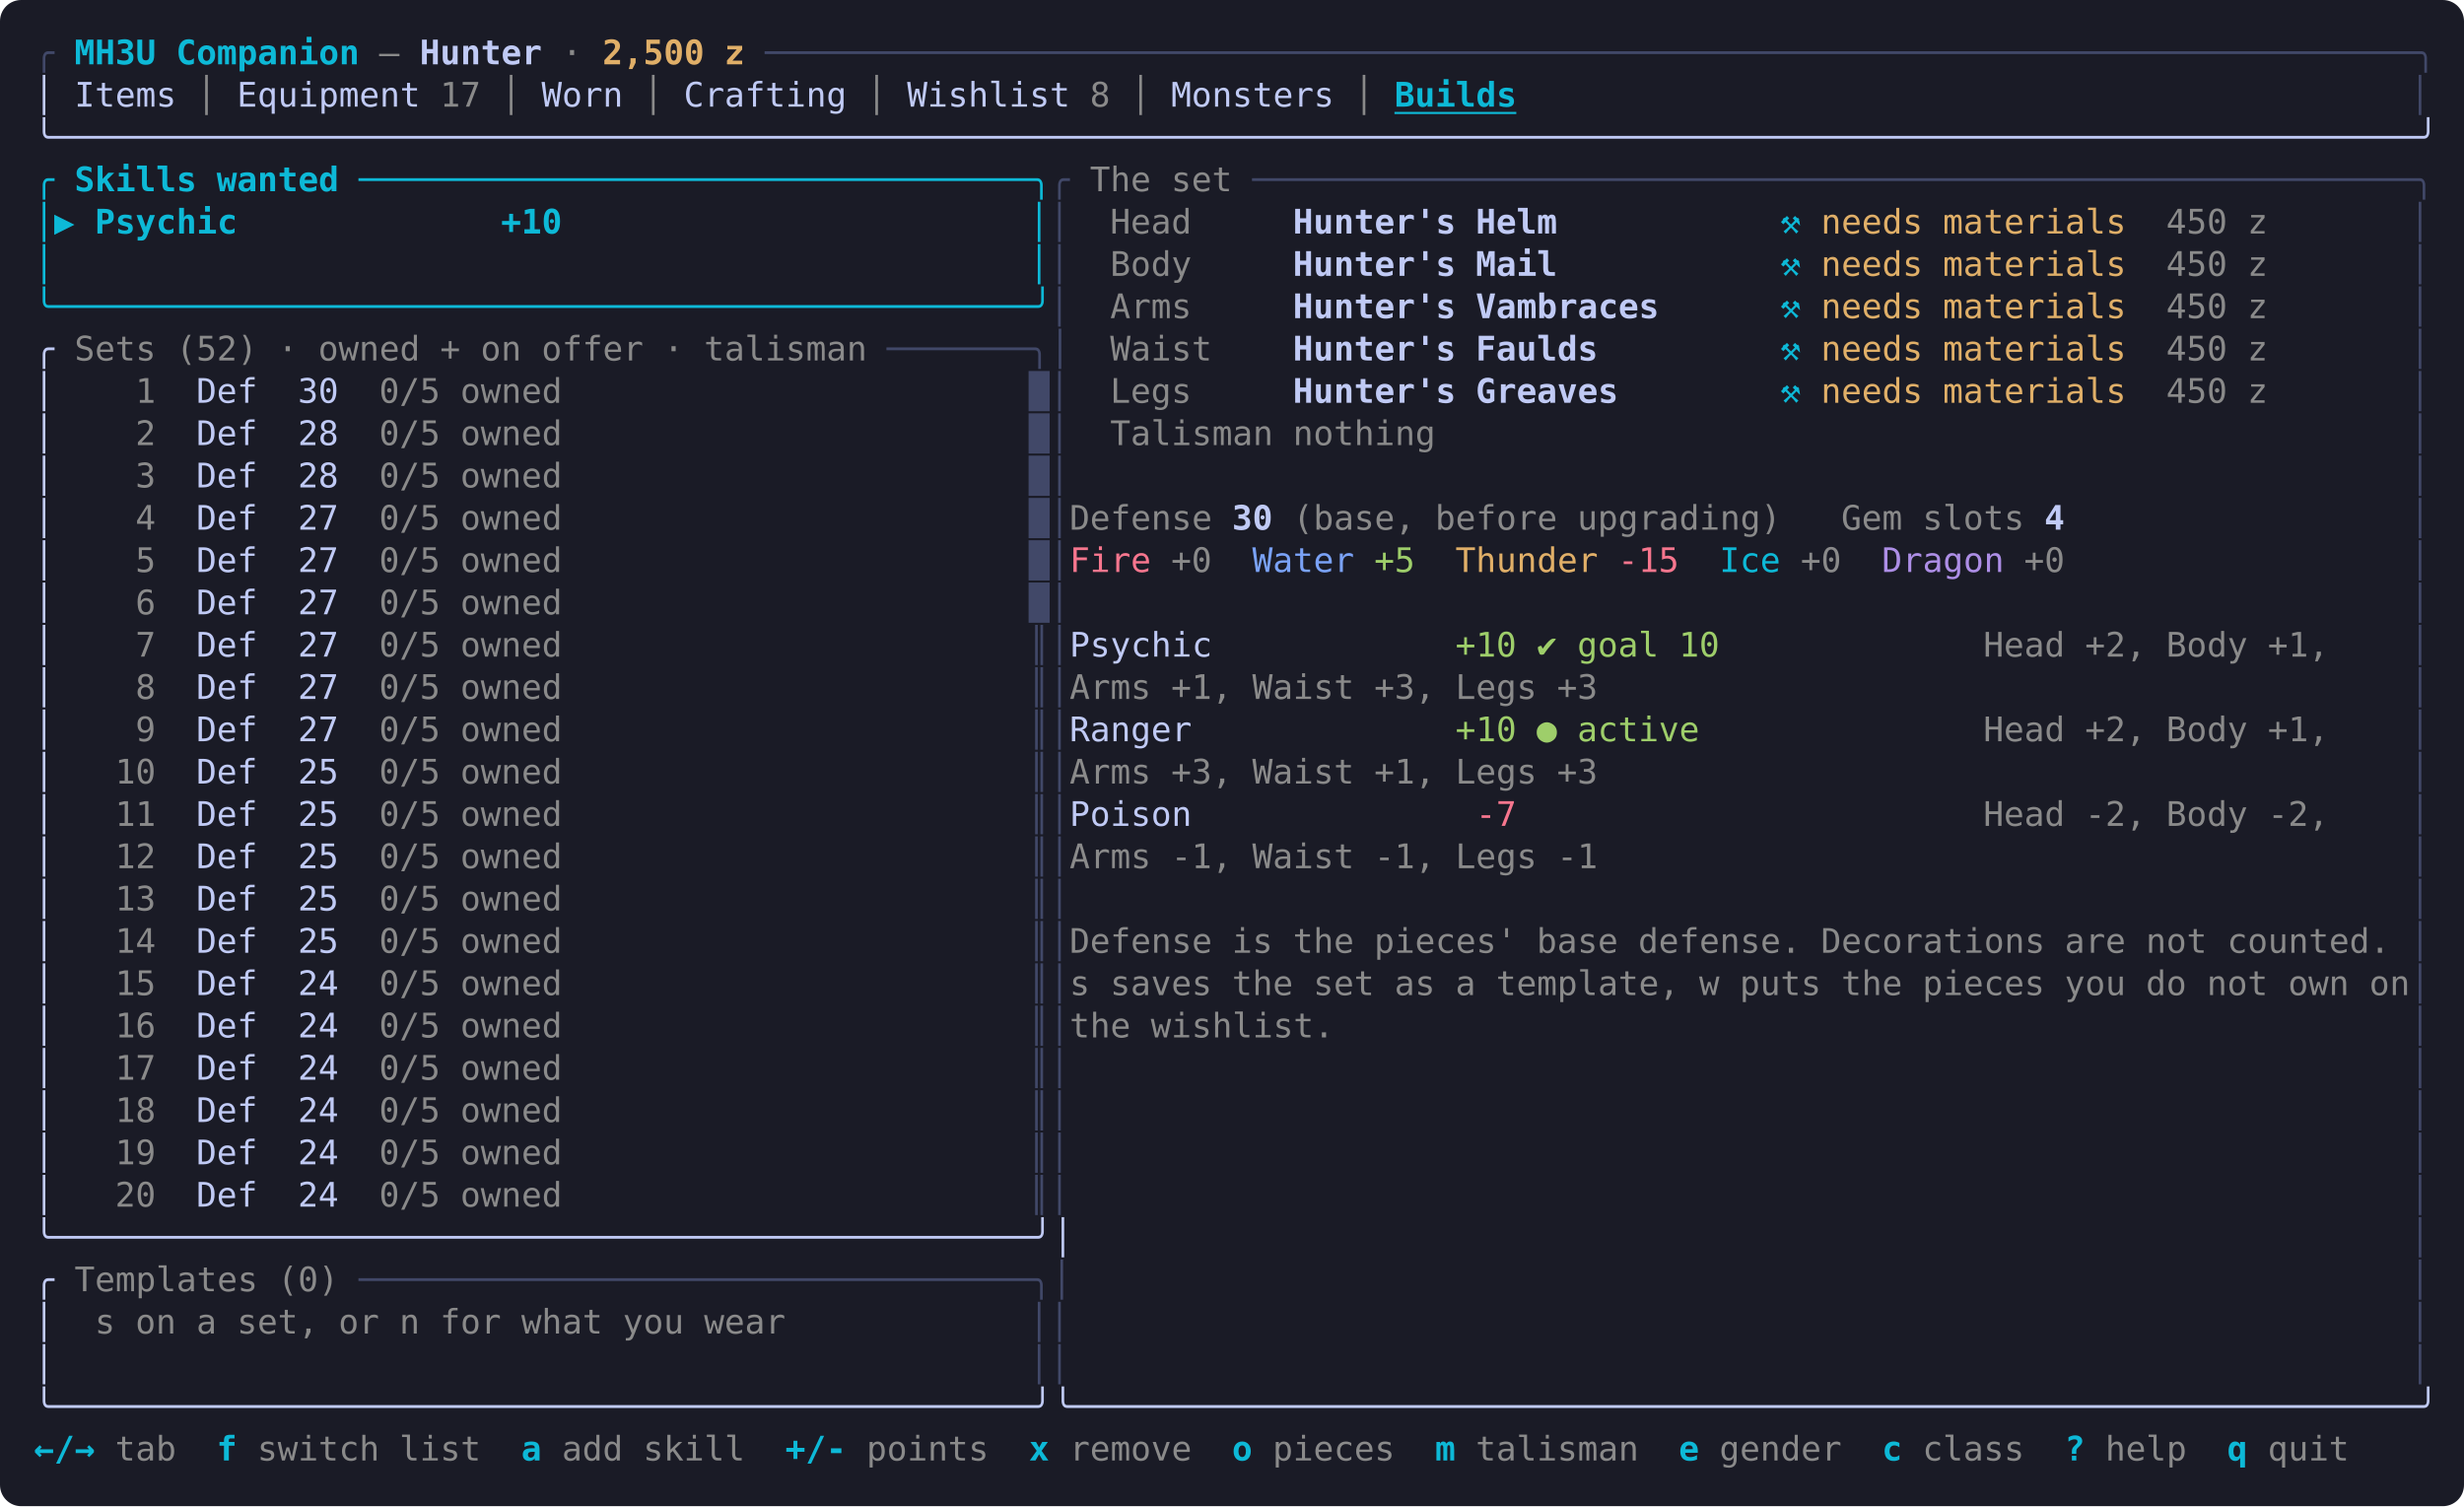
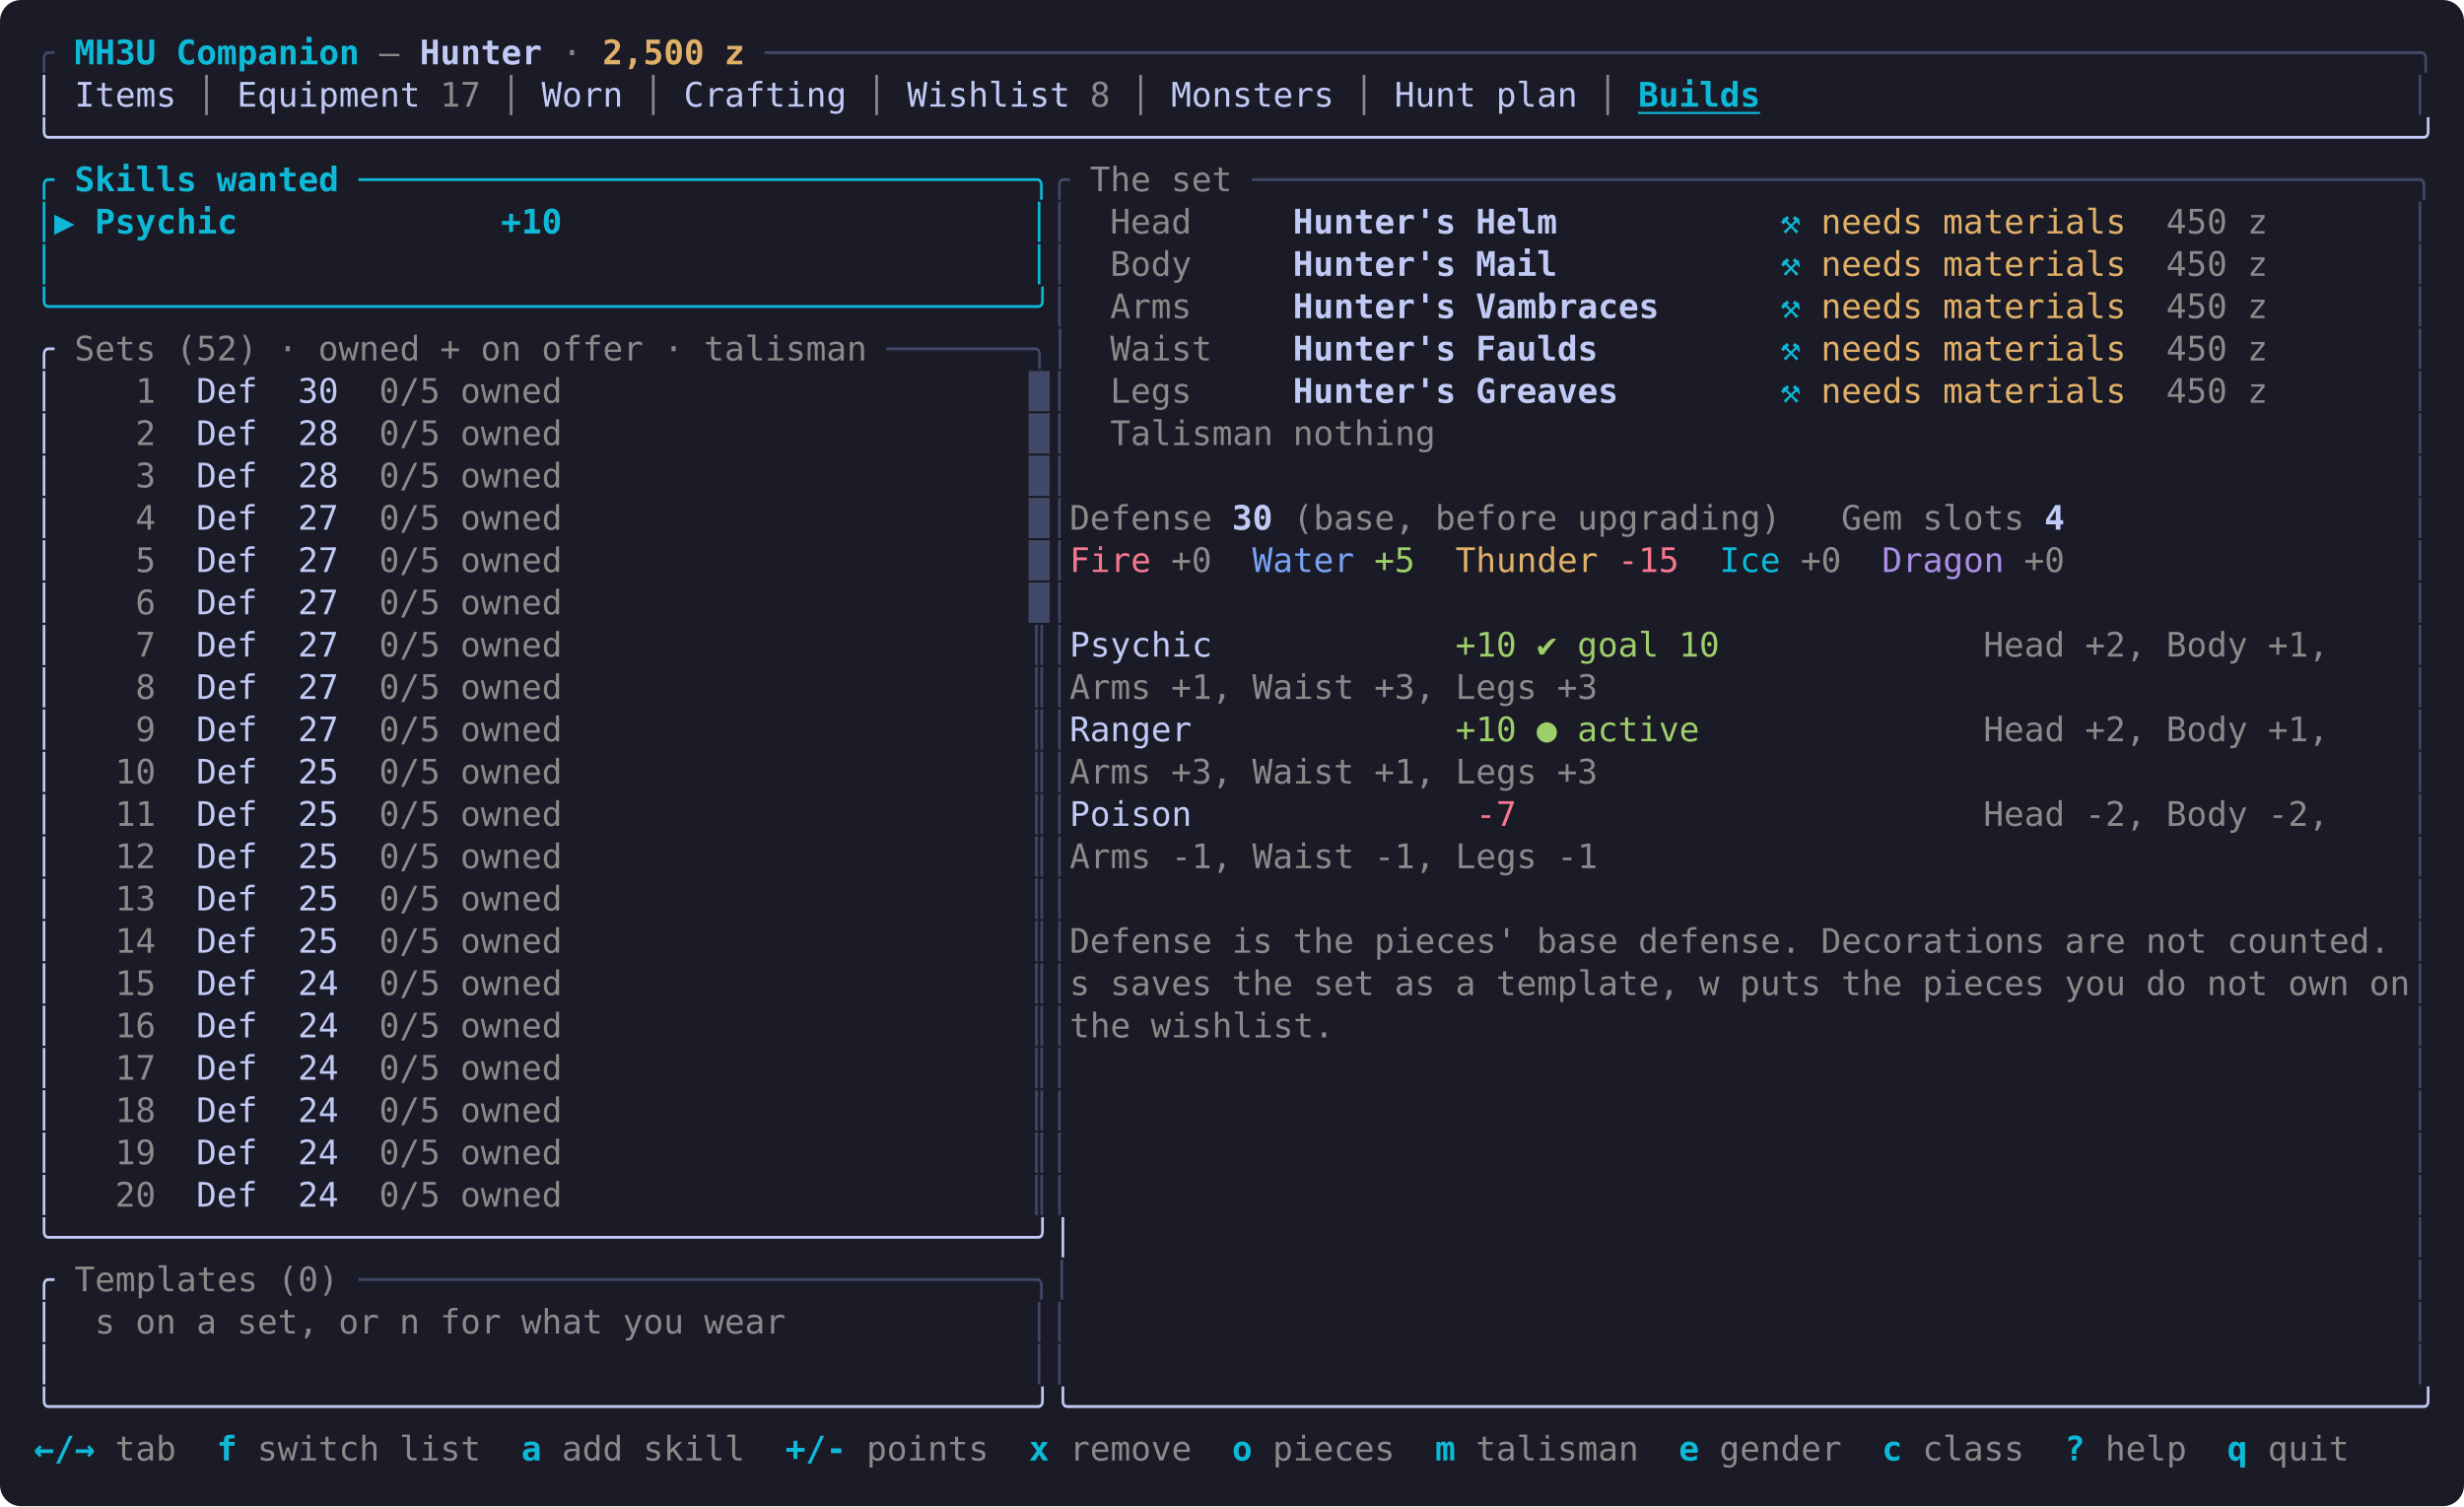
<svg xmlns="http://www.w3.org/2000/svg" width="1164.8" height="712" viewBox="0 0 1164.8 712" role="img">
  <rect width="100%" height="100%" rx="10" fill="#1a1b26" />
  <g font-family="'JetBrains Mono','JetBrainsMono Nerd Font','DejaVu Sans Mono',Menlo,Consolas,monospace" font-size="16">
    <text x="16.0" y="30.4" textLength="9.6" lengthAdjust="spacing" fill="#414868">╭</text>
    <text x="35.2" y="30.4" textLength="38.4" lengthAdjust="spacing" fill="#0db9d7" font-weight="bold">MH3U</text>
    <text x="83.2" y="30.4" textLength="86.4" lengthAdjust="spacing" fill="#0db9d7" font-weight="bold">Companion</text>
    <text x="179.2" y="30.4" textLength="9.6" lengthAdjust="spacing" fill="#8a8a8a">—</text>
    <text x="198.4" y="30.4" textLength="57.6" lengthAdjust="spacing" fill="#c0caf5" font-weight="bold">Hunter</text>
    <text x="265.6" y="30.4" textLength="9.6" lengthAdjust="spacing" fill="#8a8a8a">·</text>
    <text x="284.8" y="30.4" textLength="48.0" lengthAdjust="spacing" fill="#e0af68" font-weight="bold">2,500</text>
    <text x="342.4" y="30.4" textLength="9.6" lengthAdjust="spacing" fill="#e0af68" font-weight="bold">z</text>
    <text x="361.6" y="30.4" textLength="787.2" lengthAdjust="spacing" fill="#414868">─────────────────────────────────────────────────────────────────────────────────╮</text>
    <text x="16.0" y="50.4" textLength="9.6" lengthAdjust="spacing" fill="#c0caf5">│</text>
    <text x="35.2" y="50.4" textLength="48.0" lengthAdjust="spacing" fill="#c0caf5">Items</text>
    <text x="92.8" y="50.4" textLength="9.6" lengthAdjust="spacing" fill="#8a8a8a">│</text>
    <text x="112.0" y="50.4" textLength="86.4" lengthAdjust="spacing" fill="#c0caf5">Equipment</text>
    <text x="208.0" y="50.4" textLength="19.2" lengthAdjust="spacing" fill="#8a8a8a">17</text>
    <text x="236.8" y="50.4" textLength="9.6" lengthAdjust="spacing" fill="#8a8a8a">│</text>
    <text x="256.0" y="50.4" textLength="38.4" lengthAdjust="spacing" fill="#c0caf5">Worn</text>
    <text x="304.0" y="50.4" textLength="9.6" lengthAdjust="spacing" fill="#8a8a8a">│</text>
    <text x="323.2" y="50.4" textLength="76.8" lengthAdjust="spacing" fill="#c0caf5">Crafting</text>
    <text x="409.6" y="50.4" textLength="9.6" lengthAdjust="spacing" fill="#8a8a8a">│</text>
    <text x="428.8" y="50.4" textLength="76.8" lengthAdjust="spacing" fill="#c0caf5">Wishlist</text>
    <text x="515.2" y="50.4" textLength="9.6" lengthAdjust="spacing" fill="#8a8a8a">8</text>
    <text x="534.4" y="50.4" textLength="9.6" lengthAdjust="spacing" fill="#8a8a8a">│</text>
    <text x="553.6" y="50.4" textLength="76.8" lengthAdjust="spacing" fill="#c0caf5">Monsters</text>
    <text x="640.0" y="50.4" textLength="9.6" lengthAdjust="spacing" fill="#8a8a8a">│</text>
-     <text x="659.2" y="50.4" textLength="57.6" lengthAdjust="spacing" fill="#0db9d7" font-weight="bold">Builds</text>
-     <line x1="659.2" y1="53.4" x2="716.8" y2="53.4" stroke="#0db9d7" stroke-width="1" />
+     <text x="659.2" y="50.4" textLength="38.4" lengthAdjust="spacing" fill="#c0caf5">Hunt</text>
+     <text x="707.2" y="50.4" textLength="38.4" lengthAdjust="spacing" fill="#c0caf5">plan</text>
+     <text x="755.2" y="50.4" textLength="9.6" lengthAdjust="spacing" fill="#8a8a8a">│</text>
+     <text x="774.4" y="50.4" textLength="57.6" lengthAdjust="spacing" fill="#0db9d7" font-weight="bold">Builds</text>
+     <line x1="774.4" y1="53.4" x2="832.0" y2="53.4" stroke="#0db9d7" stroke-width="1" />
    <text x="1139.2" y="50.4" textLength="9.6" lengthAdjust="spacing" fill="#414868">│</text>
    <text x="16.0" y="70.4" textLength="1132.8" lengthAdjust="spacing" fill="#c0caf5">╰────────────────────────────────────────────────────────────────────────────────────────────────────────────────────╯</text>
    <text x="16.0" y="90.4" textLength="9.6" lengthAdjust="spacing" fill="#0db9d7">╭</text>
    <text x="35.2" y="90.4" textLength="57.6" lengthAdjust="spacing" fill="#0db9d7" font-weight="bold">Skills</text>
    <text x="102.4" y="90.4" textLength="57.6" lengthAdjust="spacing" fill="#0db9d7" font-weight="bold">wanted</text>
    <text x="169.6" y="90.4" textLength="326.4" lengthAdjust="spacing" fill="#0db9d7">─────────────────────────────────╮</text>
    <text x="496.0" y="90.4" textLength="9.6" lengthAdjust="spacing" fill="#414868">╭</text>
    <text x="515.2" y="90.4" textLength="28.8" lengthAdjust="spacing" fill="#8a8a8a">The</text>
    <text x="553.6" y="90.4" textLength="28.8" lengthAdjust="spacing" fill="#8a8a8a">set</text>
    <text x="592.0" y="90.4" textLength="556.8" lengthAdjust="spacing" fill="#414868">─────────────────────────────────────────────────────────╮</text>
    <text x="16.0" y="110.4" textLength="9.6" lengthAdjust="spacing" fill="#0db9d7">│</text>
    <text x="25.6" y="110.4" textLength="9.6" lengthAdjust="spacing" fill="#0db9d7" font-weight="bold">▶︎</text>
    <text x="44.8" y="110.4" textLength="67.2" lengthAdjust="spacing" fill="#0db9d7" font-weight="bold">Psychic</text>
    <text x="236.8" y="110.4" textLength="28.8" lengthAdjust="spacing" fill="#0db9d7" font-weight="bold">+10</text>
    <text x="486.4" y="110.4" textLength="9.6" lengthAdjust="spacing" fill="#0db9d7">│</text>
    <text x="496.0" y="110.4" textLength="9.6" lengthAdjust="spacing" fill="#414868">│</text>
    <text x="524.8" y="110.4" textLength="38.4" lengthAdjust="spacing" fill="#8a8a8a">Head</text>
    <text x="611.2" y="110.4" textLength="76.8" lengthAdjust="spacing" fill="#c0caf5" font-weight="bold">Hunter's</text>
    <text x="697.6" y="110.4" textLength="38.4" lengthAdjust="spacing" fill="#c0caf5" font-weight="bold">Helm</text>
    <text x="841.6" y="110.4" textLength="9.6" lengthAdjust="spacing" fill="#0db9d7">⚒︎</text>
    <text x="860.8" y="110.4" textLength="48.0" lengthAdjust="spacing" fill="#e0af68">needs</text>
    <text x="918.4" y="110.4" textLength="86.4" lengthAdjust="spacing" fill="#e0af68">materials</text>
    <text x="1024.0" y="110.4" textLength="28.8" lengthAdjust="spacing" fill="#8a8a8a">450</text>
    <text x="1062.4" y="110.4" textLength="9.6" lengthAdjust="spacing" fill="#8a8a8a">z</text>
    <text x="1139.2" y="110.4" textLength="9.6" lengthAdjust="spacing" fill="#414868">│</text>
    <text x="16.0" y="130.4" textLength="9.6" lengthAdjust="spacing" fill="#0db9d7">│</text>
    <text x="486.4" y="130.4" textLength="9.6" lengthAdjust="spacing" fill="#0db9d7">│</text>
    <text x="496.0" y="130.4" textLength="9.6" lengthAdjust="spacing" fill="#414868">│</text>
    <text x="524.8" y="130.4" textLength="38.4" lengthAdjust="spacing" fill="#8a8a8a">Body</text>
    <text x="611.2" y="130.4" textLength="76.8" lengthAdjust="spacing" fill="#c0caf5" font-weight="bold">Hunter's</text>
    <text x="697.6" y="130.4" textLength="38.4" lengthAdjust="spacing" fill="#c0caf5" font-weight="bold">Mail</text>
    <text x="841.6" y="130.4" textLength="9.6" lengthAdjust="spacing" fill="#0db9d7">⚒︎</text>
    <text x="860.8" y="130.4" textLength="48.0" lengthAdjust="spacing" fill="#e0af68">needs</text>
    <text x="918.4" y="130.4" textLength="86.4" lengthAdjust="spacing" fill="#e0af68">materials</text>
    <text x="1024.0" y="130.4" textLength="28.8" lengthAdjust="spacing" fill="#8a8a8a">450</text>
    <text x="1062.4" y="130.4" textLength="9.6" lengthAdjust="spacing" fill="#8a8a8a">z</text>
    <text x="1139.2" y="130.4" textLength="9.6" lengthAdjust="spacing" fill="#414868">│</text>
    <text x="16.0" y="150.4" textLength="480.0" lengthAdjust="spacing" fill="#0db9d7">╰────────────────────────────────────────────────╯</text>
    <text x="496.0" y="150.4" textLength="9.6" lengthAdjust="spacing" fill="#414868">│</text>
    <text x="524.8" y="150.4" textLength="38.4" lengthAdjust="spacing" fill="#8a8a8a">Arms</text>
    <text x="611.2" y="150.4" textLength="76.8" lengthAdjust="spacing" fill="#c0caf5" font-weight="bold">Hunter's</text>
    <text x="697.6" y="150.4" textLength="86.4" lengthAdjust="spacing" fill="#c0caf5" font-weight="bold">Vambraces</text>
    <text x="841.6" y="150.4" textLength="9.6" lengthAdjust="spacing" fill="#0db9d7">⚒︎</text>
    <text x="860.8" y="150.4" textLength="48.0" lengthAdjust="spacing" fill="#e0af68">needs</text>
    <text x="918.4" y="150.4" textLength="86.4" lengthAdjust="spacing" fill="#e0af68">materials</text>
    <text x="1024.0" y="150.4" textLength="28.8" lengthAdjust="spacing" fill="#8a8a8a">450</text>
    <text x="1062.4" y="150.4" textLength="9.6" lengthAdjust="spacing" fill="#8a8a8a">z</text>
    <text x="1139.2" y="150.4" textLength="9.6" lengthAdjust="spacing" fill="#414868">│</text>
    <text x="16.0" y="170.4" textLength="9.6" lengthAdjust="spacing" fill="#c0caf5">╭</text>
    <text x="35.2" y="170.4" textLength="38.4" lengthAdjust="spacing" fill="#8a8a8a">Sets</text>
    <text x="83.2" y="170.4" textLength="38.4" lengthAdjust="spacing" fill="#8a8a8a">(52)</text>
    <text x="131.2" y="170.4" textLength="9.6" lengthAdjust="spacing" fill="#8a8a8a">·</text>
    <text x="150.4" y="170.4" textLength="48.0" lengthAdjust="spacing" fill="#8a8a8a">owned</text>
    <text x="208.0" y="170.4" textLength="9.6" lengthAdjust="spacing" fill="#8a8a8a">+</text>
    <text x="227.2" y="170.4" textLength="19.2" lengthAdjust="spacing" fill="#8a8a8a">on</text>
    <text x="256.0" y="170.4" textLength="48.0" lengthAdjust="spacing" fill="#8a8a8a">offer</text>
    <text x="313.6" y="170.4" textLength="9.6" lengthAdjust="spacing" fill="#8a8a8a">·</text>
    <text x="332.8" y="170.4" textLength="76.8" lengthAdjust="spacing" fill="#8a8a8a">talisman</text>
    <text x="419.2" y="170.4" textLength="86.4" lengthAdjust="spacing" fill="#414868">───────╮│</text>
    <text x="524.8" y="170.4" textLength="48.0" lengthAdjust="spacing" fill="#8a8a8a">Waist</text>
    <text x="611.2" y="170.4" textLength="76.8" lengthAdjust="spacing" fill="#c0caf5" font-weight="bold">Hunter's</text>
    <text x="697.6" y="170.4" textLength="57.6" lengthAdjust="spacing" fill="#c0caf5" font-weight="bold">Faulds</text>
    <text x="841.6" y="170.4" textLength="9.6" lengthAdjust="spacing" fill="#0db9d7">⚒︎</text>
    <text x="860.8" y="170.4" textLength="48.0" lengthAdjust="spacing" fill="#e0af68">needs</text>
    <text x="918.4" y="170.4" textLength="86.4" lengthAdjust="spacing" fill="#e0af68">materials</text>
    <text x="1024.0" y="170.4" textLength="28.8" lengthAdjust="spacing" fill="#8a8a8a">450</text>
    <text x="1062.4" y="170.4" textLength="9.6" lengthAdjust="spacing" fill="#8a8a8a">z</text>
    <text x="1139.2" y="170.4" textLength="9.6" lengthAdjust="spacing" fill="#414868">│</text>
    <text x="16.0" y="190.4" textLength="9.6" lengthAdjust="spacing" fill="#c0caf5">│</text>
    <text x="64.0" y="190.4" textLength="9.6" lengthAdjust="spacing" fill="#8a8a8a">1</text>
    <text x="92.8" y="190.4" textLength="28.8" lengthAdjust="spacing" fill="#c0caf5">Def</text>
    <text x="140.8" y="190.4" textLength="19.2" lengthAdjust="spacing" fill="#c0caf5">30</text>
    <text x="179.2" y="190.4" textLength="28.8" lengthAdjust="spacing" fill="#8a8a8a">0/5</text>
    <text x="217.6" y="190.4" textLength="48.0" lengthAdjust="spacing" fill="#8a8a8a">owned</text>
    <text x="486.4" y="190.4" textLength="19.2" lengthAdjust="spacing" fill="#414868">█│</text>
    <text x="524.8" y="190.4" textLength="38.4" lengthAdjust="spacing" fill="#8a8a8a">Legs</text>
    <text x="611.2" y="190.4" textLength="76.8" lengthAdjust="spacing" fill="#c0caf5" font-weight="bold">Hunter's</text>
    <text x="697.6" y="190.4" textLength="67.2" lengthAdjust="spacing" fill="#c0caf5" font-weight="bold">Greaves</text>
    <text x="841.6" y="190.4" textLength="9.6" lengthAdjust="spacing" fill="#0db9d7">⚒︎</text>
    <text x="860.8" y="190.4" textLength="48.0" lengthAdjust="spacing" fill="#e0af68">needs</text>
    <text x="918.4" y="190.4" textLength="86.4" lengthAdjust="spacing" fill="#e0af68">materials</text>
    <text x="1024.0" y="190.4" textLength="28.8" lengthAdjust="spacing" fill="#8a8a8a">450</text>
    <text x="1062.4" y="190.4" textLength="9.6" lengthAdjust="spacing" fill="#8a8a8a">z</text>
    <text x="1139.2" y="190.4" textLength="9.6" lengthAdjust="spacing" fill="#414868">│</text>
    <text x="16.0" y="210.4" textLength="9.6" lengthAdjust="spacing" fill="#c0caf5">│</text>
    <text x="64.0" y="210.4" textLength="9.6" lengthAdjust="spacing" fill="#8a8a8a">2</text>
    <text x="92.8" y="210.4" textLength="28.8" lengthAdjust="spacing" fill="#c0caf5">Def</text>
    <text x="140.8" y="210.4" textLength="19.2" lengthAdjust="spacing" fill="#c0caf5">28</text>
    <text x="179.2" y="210.4" textLength="28.8" lengthAdjust="spacing" fill="#8a8a8a">0/5</text>
    <text x="217.6" y="210.4" textLength="48.0" lengthAdjust="spacing" fill="#8a8a8a">owned</text>
    <text x="486.4" y="210.4" textLength="19.2" lengthAdjust="spacing" fill="#414868">█│</text>
    <text x="524.8" y="210.4" textLength="76.8" lengthAdjust="spacing" fill="#8a8a8a">Talisman</text>
    <text x="611.2" y="210.4" textLength="67.2" lengthAdjust="spacing" fill="#8a8a8a">nothing</text>
    <text x="1139.2" y="210.4" textLength="9.6" lengthAdjust="spacing" fill="#414868">│</text>
    <text x="16.0" y="230.4" textLength="9.6" lengthAdjust="spacing" fill="#c0caf5">│</text>
    <text x="64.0" y="230.4" textLength="9.6" lengthAdjust="spacing" fill="#8a8a8a">3</text>
    <text x="92.8" y="230.4" textLength="28.8" lengthAdjust="spacing" fill="#c0caf5">Def</text>
    <text x="140.8" y="230.4" textLength="19.2" lengthAdjust="spacing" fill="#c0caf5">28</text>
    <text x="179.2" y="230.4" textLength="28.8" lengthAdjust="spacing" fill="#8a8a8a">0/5</text>
    <text x="217.6" y="230.4" textLength="48.0" lengthAdjust="spacing" fill="#8a8a8a">owned</text>
    <text x="486.4" y="230.4" textLength="19.2" lengthAdjust="spacing" fill="#414868">█│</text>
    <text x="1139.2" y="230.4" textLength="9.6" lengthAdjust="spacing" fill="#414868">│</text>
    <text x="16.0" y="250.4" textLength="9.6" lengthAdjust="spacing" fill="#c0caf5">│</text>
    <text x="64.0" y="250.4" textLength="9.6" lengthAdjust="spacing" fill="#8a8a8a">4</text>
    <text x="92.8" y="250.4" textLength="28.8" lengthAdjust="spacing" fill="#c0caf5">Def</text>
    <text x="140.8" y="250.4" textLength="19.2" lengthAdjust="spacing" fill="#c0caf5">27</text>
    <text x="179.2" y="250.4" textLength="28.8" lengthAdjust="spacing" fill="#8a8a8a">0/5</text>
    <text x="217.6" y="250.4" textLength="48.0" lengthAdjust="spacing" fill="#8a8a8a">owned</text>
    <text x="486.4" y="250.4" textLength="19.2" lengthAdjust="spacing" fill="#414868">█│</text>
    <text x="505.6" y="250.4" textLength="67.2" lengthAdjust="spacing" fill="#8a8a8a">Defense</text>
    <text x="582.4" y="250.4" textLength="19.2" lengthAdjust="spacing" fill="#c0caf5" font-weight="bold">30</text>
    <text x="611.2" y="250.4" textLength="57.6" lengthAdjust="spacing" fill="#8a8a8a">(base,</text>
    <text x="678.4" y="250.4" textLength="57.6" lengthAdjust="spacing" fill="#8a8a8a">before</text>
    <text x="745.6" y="250.4" textLength="96.0" lengthAdjust="spacing" fill="#8a8a8a">upgrading)</text>
    <text x="870.4" y="250.4" textLength="28.8" lengthAdjust="spacing" fill="#8a8a8a">Gem</text>
    <text x="908.8" y="250.4" textLength="48.0" lengthAdjust="spacing" fill="#8a8a8a">slots</text>
    <text x="966.4" y="250.4" textLength="9.6" lengthAdjust="spacing" fill="#c0caf5" font-weight="bold">4</text>
    <text x="1139.2" y="250.4" textLength="9.6" lengthAdjust="spacing" fill="#414868">│</text>
    <text x="16.0" y="270.4" textLength="9.6" lengthAdjust="spacing" fill="#c0caf5">│</text>
    <text x="64.0" y="270.4" textLength="9.6" lengthAdjust="spacing" fill="#8a8a8a">5</text>
    <text x="92.8" y="270.4" textLength="28.8" lengthAdjust="spacing" fill="#c0caf5">Def</text>
    <text x="140.8" y="270.4" textLength="19.2" lengthAdjust="spacing" fill="#c0caf5">27</text>
    <text x="179.2" y="270.4" textLength="28.8" lengthAdjust="spacing" fill="#8a8a8a">0/5</text>
    <text x="217.6" y="270.4" textLength="48.0" lengthAdjust="spacing" fill="#8a8a8a">owned</text>
    <text x="486.4" y="270.4" textLength="19.2" lengthAdjust="spacing" fill="#414868">█│</text>
    <text x="505.6" y="270.4" textLength="38.4" lengthAdjust="spacing" fill="#f7768e">Fire</text>
    <text x="553.6" y="270.4" textLength="19.2" lengthAdjust="spacing" fill="#8a8a8a">+0</text>
    <text x="592.0" y="270.4" textLength="48.0" lengthAdjust="spacing" fill="#7aa2f7">Water</text>
    <text x="649.6" y="270.4" textLength="19.2" lengthAdjust="spacing" fill="#9ece6a">+5</text>
    <text x="688.0" y="270.4" textLength="67.2" lengthAdjust="spacing" fill="#e0af68">Thunder</text>
    <text x="764.8" y="270.4" textLength="28.8" lengthAdjust="spacing" fill="#f7768e">-15</text>
    <text x="812.8" y="270.4" textLength="28.8" lengthAdjust="spacing" fill="#0db9d7">Ice</text>
    <text x="851.2" y="270.4" textLength="19.2" lengthAdjust="spacing" fill="#8a8a8a">+0</text>
    <text x="889.6" y="270.4" textLength="57.6" lengthAdjust="spacing" fill="#ad8ee6">Dragon</text>
    <text x="956.8" y="270.4" textLength="19.2" lengthAdjust="spacing" fill="#8a8a8a">+0</text>
    <text x="1139.2" y="270.4" textLength="9.6" lengthAdjust="spacing" fill="#414868">│</text>
    <text x="16.0" y="290.4" textLength="9.6" lengthAdjust="spacing" fill="#c0caf5">│</text>
    <text x="64.0" y="290.4" textLength="9.6" lengthAdjust="spacing" fill="#8a8a8a">6</text>
    <text x="92.8" y="290.4" textLength="28.8" lengthAdjust="spacing" fill="#c0caf5">Def</text>
    <text x="140.8" y="290.4" textLength="19.2" lengthAdjust="spacing" fill="#c0caf5">27</text>
    <text x="179.2" y="290.4" textLength="28.8" lengthAdjust="spacing" fill="#8a8a8a">0/5</text>
    <text x="217.6" y="290.4" textLength="48.0" lengthAdjust="spacing" fill="#8a8a8a">owned</text>
    <text x="486.4" y="290.4" textLength="19.2" lengthAdjust="spacing" fill="#414868">█│</text>
    <text x="1139.2" y="290.4" textLength="9.6" lengthAdjust="spacing" fill="#414868">│</text>
    <text x="16.0" y="310.4" textLength="9.6" lengthAdjust="spacing" fill="#c0caf5">│</text>
    <text x="64.0" y="310.4" textLength="9.6" lengthAdjust="spacing" fill="#8a8a8a">7</text>
    <text x="92.8" y="310.4" textLength="28.8" lengthAdjust="spacing" fill="#c0caf5">Def</text>
    <text x="140.8" y="310.4" textLength="19.2" lengthAdjust="spacing" fill="#c0caf5">27</text>
    <text x="179.2" y="310.4" textLength="28.8" lengthAdjust="spacing" fill="#8a8a8a">0/5</text>
    <text x="217.6" y="310.4" textLength="48.0" lengthAdjust="spacing" fill="#8a8a8a">owned</text>
    <text x="486.4" y="310.4" textLength="19.2" lengthAdjust="spacing" fill="#414868">║│</text>
    <text x="505.6" y="310.4" textLength="67.2" lengthAdjust="spacing" fill="#c0caf5">Psychic</text>
    <text x="688.0" y="310.4" textLength="28.8" lengthAdjust="spacing" fill="#9ece6a">+10</text>
    <text x="726.4" y="310.4" textLength="9.6" lengthAdjust="spacing" fill="#9ece6a">✔︎</text>
    <text x="745.6" y="310.4" textLength="38.4" lengthAdjust="spacing" fill="#9ece6a">goal</text>
    <text x="793.6" y="310.4" textLength="19.2" lengthAdjust="spacing" fill="#9ece6a">10</text>
    <text x="937.6" y="310.4" textLength="38.4" lengthAdjust="spacing" fill="#8a8a8a">Head</text>
    <text x="985.6" y="310.4" textLength="28.8" lengthAdjust="spacing" fill="#8a8a8a">+2,</text>
    <text x="1024.0" y="310.4" textLength="38.4" lengthAdjust="spacing" fill="#8a8a8a">Body</text>
    <text x="1072.0" y="310.4" textLength="28.8" lengthAdjust="spacing" fill="#8a8a8a">+1,</text>
    <text x="1139.2" y="310.4" textLength="9.6" lengthAdjust="spacing" fill="#414868">│</text>
    <text x="16.0" y="330.4" textLength="9.6" lengthAdjust="spacing" fill="#c0caf5">│</text>
    <text x="64.0" y="330.4" textLength="9.6" lengthAdjust="spacing" fill="#8a8a8a">8</text>
    <text x="92.8" y="330.4" textLength="28.8" lengthAdjust="spacing" fill="#c0caf5">Def</text>
    <text x="140.8" y="330.4" textLength="19.2" lengthAdjust="spacing" fill="#c0caf5">27</text>
    <text x="179.2" y="330.4" textLength="28.8" lengthAdjust="spacing" fill="#8a8a8a">0/5</text>
    <text x="217.6" y="330.4" textLength="48.0" lengthAdjust="spacing" fill="#8a8a8a">owned</text>
    <text x="486.4" y="330.4" textLength="19.2" lengthAdjust="spacing" fill="#414868">║│</text>
    <text x="505.6" y="330.4" textLength="38.4" lengthAdjust="spacing" fill="#8a8a8a">Arms</text>
    <text x="553.6" y="330.4" textLength="28.8" lengthAdjust="spacing" fill="#8a8a8a">+1,</text>
    <text x="592.0" y="330.4" textLength="48.0" lengthAdjust="spacing" fill="#8a8a8a">Waist</text>
    <text x="649.6" y="330.4" textLength="28.8" lengthAdjust="spacing" fill="#8a8a8a">+3,</text>
    <text x="688.0" y="330.4" textLength="38.4" lengthAdjust="spacing" fill="#8a8a8a">Legs</text>
    <text x="736.0" y="330.4" textLength="19.2" lengthAdjust="spacing" fill="#8a8a8a">+3</text>
    <text x="1139.2" y="330.4" textLength="9.6" lengthAdjust="spacing" fill="#414868">│</text>
    <text x="16.0" y="350.4" textLength="9.6" lengthAdjust="spacing" fill="#c0caf5">│</text>
    <text x="64.0" y="350.4" textLength="9.6" lengthAdjust="spacing" fill="#8a8a8a">9</text>
    <text x="92.8" y="350.4" textLength="28.8" lengthAdjust="spacing" fill="#c0caf5">Def</text>
    <text x="140.8" y="350.4" textLength="19.2" lengthAdjust="spacing" fill="#c0caf5">27</text>
    <text x="179.2" y="350.4" textLength="28.8" lengthAdjust="spacing" fill="#8a8a8a">0/5</text>
    <text x="217.6" y="350.4" textLength="48.0" lengthAdjust="spacing" fill="#8a8a8a">owned</text>
    <text x="486.4" y="350.4" textLength="19.2" lengthAdjust="spacing" fill="#414868">║│</text>
    <text x="505.6" y="350.4" textLength="57.6" lengthAdjust="spacing" fill="#c0caf5">Ranger</text>
    <text x="688.0" y="350.4" textLength="28.8" lengthAdjust="spacing" fill="#9ece6a">+10</text>
    <text x="726.4" y="350.4" textLength="9.6" lengthAdjust="spacing" fill="#9ece6a">●</text>
    <text x="745.6" y="350.4" textLength="57.6" lengthAdjust="spacing" fill="#9ece6a">active</text>
    <text x="937.6" y="350.4" textLength="38.4" lengthAdjust="spacing" fill="#8a8a8a">Head</text>
    <text x="985.6" y="350.4" textLength="28.8" lengthAdjust="spacing" fill="#8a8a8a">+2,</text>
    <text x="1024.0" y="350.4" textLength="38.4" lengthAdjust="spacing" fill="#8a8a8a">Body</text>
    <text x="1072.0" y="350.4" textLength="28.8" lengthAdjust="spacing" fill="#8a8a8a">+1,</text>
    <text x="1139.2" y="350.4" textLength="9.6" lengthAdjust="spacing" fill="#414868">│</text>
    <text x="16.0" y="370.4" textLength="9.6" lengthAdjust="spacing" fill="#c0caf5">│</text>
    <text x="54.4" y="370.4" textLength="19.2" lengthAdjust="spacing" fill="#8a8a8a">10</text>
    <text x="92.8" y="370.4" textLength="28.8" lengthAdjust="spacing" fill="#c0caf5">Def</text>
    <text x="140.8" y="370.4" textLength="19.2" lengthAdjust="spacing" fill="#c0caf5">25</text>
    <text x="179.2" y="370.4" textLength="28.8" lengthAdjust="spacing" fill="#8a8a8a">0/5</text>
    <text x="217.6" y="370.4" textLength="48.0" lengthAdjust="spacing" fill="#8a8a8a">owned</text>
    <text x="486.4" y="370.4" textLength="19.2" lengthAdjust="spacing" fill="#414868">║│</text>
    <text x="505.6" y="370.4" textLength="38.4" lengthAdjust="spacing" fill="#8a8a8a">Arms</text>
    <text x="553.6" y="370.4" textLength="28.8" lengthAdjust="spacing" fill="#8a8a8a">+3,</text>
    <text x="592.0" y="370.4" textLength="48.0" lengthAdjust="spacing" fill="#8a8a8a">Waist</text>
    <text x="649.6" y="370.4" textLength="28.8" lengthAdjust="spacing" fill="#8a8a8a">+1,</text>
    <text x="688.0" y="370.4" textLength="38.4" lengthAdjust="spacing" fill="#8a8a8a">Legs</text>
    <text x="736.0" y="370.4" textLength="19.2" lengthAdjust="spacing" fill="#8a8a8a">+3</text>
    <text x="1139.2" y="370.4" textLength="9.6" lengthAdjust="spacing" fill="#414868">│</text>
    <text x="16.0" y="390.4" textLength="9.6" lengthAdjust="spacing" fill="#c0caf5">│</text>
    <text x="54.4" y="390.4" textLength="19.2" lengthAdjust="spacing" fill="#8a8a8a">11</text>
    <text x="92.8" y="390.4" textLength="28.8" lengthAdjust="spacing" fill="#c0caf5">Def</text>
    <text x="140.8" y="390.4" textLength="19.2" lengthAdjust="spacing" fill="#c0caf5">25</text>
    <text x="179.2" y="390.4" textLength="28.8" lengthAdjust="spacing" fill="#8a8a8a">0/5</text>
    <text x="217.6" y="390.4" textLength="48.0" lengthAdjust="spacing" fill="#8a8a8a">owned</text>
    <text x="486.4" y="390.4" textLength="19.2" lengthAdjust="spacing" fill="#414868">║│</text>
    <text x="505.6" y="390.4" textLength="57.6" lengthAdjust="spacing" fill="#c0caf5">Poison</text>
    <text x="697.6" y="390.4" textLength="19.2" lengthAdjust="spacing" fill="#f7768e">-7</text>
    <text x="937.6" y="390.4" textLength="38.4" lengthAdjust="spacing" fill="#8a8a8a">Head</text>
    <text x="985.6" y="390.4" textLength="28.8" lengthAdjust="spacing" fill="#8a8a8a">-2,</text>
    <text x="1024.0" y="390.4" textLength="38.4" lengthAdjust="spacing" fill="#8a8a8a">Body</text>
    <text x="1072.0" y="390.4" textLength="28.8" lengthAdjust="spacing" fill="#8a8a8a">-2,</text>
    <text x="1139.2" y="390.4" textLength="9.6" lengthAdjust="spacing" fill="#414868">│</text>
    <text x="16.0" y="410.4" textLength="9.6" lengthAdjust="spacing" fill="#c0caf5">│</text>
    <text x="54.4" y="410.4" textLength="19.2" lengthAdjust="spacing" fill="#8a8a8a">12</text>
    <text x="92.8" y="410.4" textLength="28.8" lengthAdjust="spacing" fill="#c0caf5">Def</text>
    <text x="140.8" y="410.4" textLength="19.2" lengthAdjust="spacing" fill="#c0caf5">25</text>
    <text x="179.2" y="410.4" textLength="28.8" lengthAdjust="spacing" fill="#8a8a8a">0/5</text>
    <text x="217.6" y="410.4" textLength="48.0" lengthAdjust="spacing" fill="#8a8a8a">owned</text>
    <text x="486.4" y="410.4" textLength="19.2" lengthAdjust="spacing" fill="#414868">║│</text>
    <text x="505.6" y="410.4" textLength="38.4" lengthAdjust="spacing" fill="#8a8a8a">Arms</text>
    <text x="553.6" y="410.4" textLength="28.8" lengthAdjust="spacing" fill="#8a8a8a">-1,</text>
    <text x="592.0" y="410.4" textLength="48.0" lengthAdjust="spacing" fill="#8a8a8a">Waist</text>
    <text x="649.6" y="410.4" textLength="28.8" lengthAdjust="spacing" fill="#8a8a8a">-1,</text>
    <text x="688.0" y="410.4" textLength="38.4" lengthAdjust="spacing" fill="#8a8a8a">Legs</text>
    <text x="736.0" y="410.4" textLength="19.2" lengthAdjust="spacing" fill="#8a8a8a">-1</text>
    <text x="1139.2" y="410.4" textLength="9.6" lengthAdjust="spacing" fill="#414868">│</text>
    <text x="16.0" y="430.4" textLength="9.6" lengthAdjust="spacing" fill="#c0caf5">│</text>
    <text x="54.4" y="430.4" textLength="19.2" lengthAdjust="spacing" fill="#8a8a8a">13</text>
    <text x="92.8" y="430.4" textLength="28.8" lengthAdjust="spacing" fill="#c0caf5">Def</text>
    <text x="140.8" y="430.4" textLength="19.2" lengthAdjust="spacing" fill="#c0caf5">25</text>
    <text x="179.2" y="430.4" textLength="28.8" lengthAdjust="spacing" fill="#8a8a8a">0/5</text>
    <text x="217.6" y="430.4" textLength="48.0" lengthAdjust="spacing" fill="#8a8a8a">owned</text>
    <text x="486.4" y="430.4" textLength="19.2" lengthAdjust="spacing" fill="#414868">║│</text>
    <text x="1139.2" y="430.4" textLength="9.6" lengthAdjust="spacing" fill="#414868">│</text>
    <text x="16.0" y="450.4" textLength="9.6" lengthAdjust="spacing" fill="#c0caf5">│</text>
    <text x="54.4" y="450.4" textLength="19.2" lengthAdjust="spacing" fill="#8a8a8a">14</text>
    <text x="92.8" y="450.4" textLength="28.8" lengthAdjust="spacing" fill="#c0caf5">Def</text>
    <text x="140.8" y="450.4" textLength="19.2" lengthAdjust="spacing" fill="#c0caf5">25</text>
    <text x="179.2" y="450.4" textLength="28.8" lengthAdjust="spacing" fill="#8a8a8a">0/5</text>
    <text x="217.6" y="450.4" textLength="48.0" lengthAdjust="spacing" fill="#8a8a8a">owned</text>
    <text x="486.4" y="450.4" textLength="19.2" lengthAdjust="spacing" fill="#414868">║│</text>
    <text x="505.6" y="450.4" textLength="67.2" lengthAdjust="spacing" fill="#8a8a8a">Defense</text>
    <text x="582.4" y="450.4" textLength="19.2" lengthAdjust="spacing" fill="#8a8a8a">is</text>
    <text x="611.2" y="450.4" textLength="28.8" lengthAdjust="spacing" fill="#8a8a8a">the</text>
    <text x="649.6" y="450.4" textLength="67.2" lengthAdjust="spacing" fill="#8a8a8a">pieces'</text>
    <text x="726.4" y="450.4" textLength="38.4" lengthAdjust="spacing" fill="#8a8a8a">base</text>
    <text x="774.4" y="450.4" textLength="76.8" lengthAdjust="spacing" fill="#8a8a8a">defense.</text>
    <text x="860.8" y="450.4" textLength="105.6" lengthAdjust="spacing" fill="#8a8a8a">Decorations</text>
    <text x="976.0" y="450.4" textLength="28.8" lengthAdjust="spacing" fill="#8a8a8a">are</text>
    <text x="1014.4" y="450.4" textLength="28.8" lengthAdjust="spacing" fill="#8a8a8a">not</text>
    <text x="1052.8" y="450.4" textLength="76.8" lengthAdjust="spacing" fill="#8a8a8a">counted.</text>
    <text x="1139.2" y="450.4" textLength="9.6" lengthAdjust="spacing" fill="#414868">│</text>
    <text x="16.0" y="470.4" textLength="9.6" lengthAdjust="spacing" fill="#c0caf5">│</text>
    <text x="54.4" y="470.4" textLength="19.2" lengthAdjust="spacing" fill="#8a8a8a">15</text>
    <text x="92.8" y="470.4" textLength="28.8" lengthAdjust="spacing" fill="#c0caf5">Def</text>
    <text x="140.8" y="470.4" textLength="19.2" lengthAdjust="spacing" fill="#c0caf5">24</text>
    <text x="179.2" y="470.4" textLength="28.8" lengthAdjust="spacing" fill="#8a8a8a">0/5</text>
    <text x="217.6" y="470.4" textLength="48.0" lengthAdjust="spacing" fill="#8a8a8a">owned</text>
    <text x="486.4" y="470.4" textLength="19.2" lengthAdjust="spacing" fill="#414868">║│</text>
    <text x="505.6" y="470.4" textLength="9.6" lengthAdjust="spacing" fill="#8a8a8a">s</text>
    <text x="524.8" y="470.4" textLength="48.0" lengthAdjust="spacing" fill="#8a8a8a">saves</text>
    <text x="582.4" y="470.4" textLength="28.8" lengthAdjust="spacing" fill="#8a8a8a">the</text>
    <text x="620.8" y="470.4" textLength="28.8" lengthAdjust="spacing" fill="#8a8a8a">set</text>
    <text x="659.2" y="470.4" textLength="19.2" lengthAdjust="spacing" fill="#8a8a8a">as</text>
    <text x="688.0" y="470.4" textLength="9.6" lengthAdjust="spacing" fill="#8a8a8a">a</text>
    <text x="707.2" y="470.4" textLength="86.4" lengthAdjust="spacing" fill="#8a8a8a">template,</text>
    <text x="803.2" y="470.4" textLength="9.6" lengthAdjust="spacing" fill="#8a8a8a">w</text>
    <text x="822.4" y="470.4" textLength="38.4" lengthAdjust="spacing" fill="#8a8a8a">puts</text>
    <text x="870.4" y="470.4" textLength="28.8" lengthAdjust="spacing" fill="#8a8a8a">the</text>
    <text x="908.8" y="470.4" textLength="57.6" lengthAdjust="spacing" fill="#8a8a8a">pieces</text>
    <text x="976.0" y="470.4" textLength="28.8" lengthAdjust="spacing" fill="#8a8a8a">you</text>
    <text x="1014.4" y="470.4" textLength="19.2" lengthAdjust="spacing" fill="#8a8a8a">do</text>
    <text x="1043.2" y="470.4" textLength="28.8" lengthAdjust="spacing" fill="#8a8a8a">not</text>
    <text x="1081.6" y="470.4" textLength="28.8" lengthAdjust="spacing" fill="#8a8a8a">own</text>
    <text x="1120.0" y="470.4" textLength="19.2" lengthAdjust="spacing" fill="#8a8a8a">on</text>
    <text x="1139.2" y="470.4" textLength="9.6" lengthAdjust="spacing" fill="#414868">│</text>
    <text x="16.0" y="490.4" textLength="9.6" lengthAdjust="spacing" fill="#c0caf5">│</text>
    <text x="54.4" y="490.4" textLength="19.2" lengthAdjust="spacing" fill="#8a8a8a">16</text>
    <text x="92.8" y="490.4" textLength="28.8" lengthAdjust="spacing" fill="#c0caf5">Def</text>
    <text x="140.8" y="490.4" textLength="19.2" lengthAdjust="spacing" fill="#c0caf5">24</text>
    <text x="179.2" y="490.4" textLength="28.8" lengthAdjust="spacing" fill="#8a8a8a">0/5</text>
    <text x="217.6" y="490.4" textLength="48.0" lengthAdjust="spacing" fill="#8a8a8a">owned</text>
    <text x="486.4" y="490.4" textLength="19.2" lengthAdjust="spacing" fill="#414868">║│</text>
    <text x="505.6" y="490.4" textLength="28.8" lengthAdjust="spacing" fill="#8a8a8a">the</text>
    <text x="544.0" y="490.4" textLength="86.4" lengthAdjust="spacing" fill="#8a8a8a">wishlist.</text>
    <text x="1139.2" y="490.4" textLength="9.6" lengthAdjust="spacing" fill="#414868">│</text>
    <text x="16.0" y="510.4" textLength="9.6" lengthAdjust="spacing" fill="#c0caf5">│</text>
    <text x="54.4" y="510.4" textLength="19.2" lengthAdjust="spacing" fill="#8a8a8a">17</text>
    <text x="92.8" y="510.4" textLength="28.8" lengthAdjust="spacing" fill="#c0caf5">Def</text>
    <text x="140.8" y="510.4" textLength="19.2" lengthAdjust="spacing" fill="#c0caf5">24</text>
    <text x="179.2" y="510.4" textLength="28.8" lengthAdjust="spacing" fill="#8a8a8a">0/5</text>
    <text x="217.6" y="510.4" textLength="48.0" lengthAdjust="spacing" fill="#8a8a8a">owned</text>
    <text x="486.4" y="510.4" textLength="19.2" lengthAdjust="spacing" fill="#414868">║│</text>
    <text x="1139.2" y="510.4" textLength="9.6" lengthAdjust="spacing" fill="#414868">│</text>
    <text x="16.0" y="530.4" textLength="9.6" lengthAdjust="spacing" fill="#c0caf5">│</text>
    <text x="54.4" y="530.4" textLength="19.2" lengthAdjust="spacing" fill="#8a8a8a">18</text>
    <text x="92.8" y="530.4" textLength="28.8" lengthAdjust="spacing" fill="#c0caf5">Def</text>
    <text x="140.8" y="530.4" textLength="19.2" lengthAdjust="spacing" fill="#c0caf5">24</text>
    <text x="179.2" y="530.4" textLength="28.8" lengthAdjust="spacing" fill="#8a8a8a">0/5</text>
    <text x="217.6" y="530.4" textLength="48.0" lengthAdjust="spacing" fill="#8a8a8a">owned</text>
    <text x="486.4" y="530.4" textLength="19.2" lengthAdjust="spacing" fill="#414868">║│</text>
    <text x="1139.2" y="530.4" textLength="9.6" lengthAdjust="spacing" fill="#414868">│</text>
    <text x="16.0" y="550.4" textLength="9.6" lengthAdjust="spacing" fill="#c0caf5">│</text>
    <text x="54.4" y="550.4" textLength="19.2" lengthAdjust="spacing" fill="#8a8a8a">19</text>
    <text x="92.8" y="550.4" textLength="28.8" lengthAdjust="spacing" fill="#c0caf5">Def</text>
    <text x="140.8" y="550.4" textLength="19.2" lengthAdjust="spacing" fill="#c0caf5">24</text>
    <text x="179.2" y="550.4" textLength="28.8" lengthAdjust="spacing" fill="#8a8a8a">0/5</text>
    <text x="217.6" y="550.4" textLength="48.0" lengthAdjust="spacing" fill="#8a8a8a">owned</text>
    <text x="486.4" y="550.4" textLength="19.2" lengthAdjust="spacing" fill="#414868">║│</text>
    <text x="1139.2" y="550.4" textLength="9.6" lengthAdjust="spacing" fill="#414868">│</text>
    <text x="16.0" y="570.4" textLength="9.6" lengthAdjust="spacing" fill="#c0caf5">│</text>
    <text x="54.4" y="570.4" textLength="19.2" lengthAdjust="spacing" fill="#8a8a8a">20</text>
    <text x="92.8" y="570.4" textLength="28.8" lengthAdjust="spacing" fill="#c0caf5">Def</text>
    <text x="140.8" y="570.4" textLength="19.2" lengthAdjust="spacing" fill="#c0caf5">24</text>
    <text x="179.2" y="570.4" textLength="28.8" lengthAdjust="spacing" fill="#8a8a8a">0/5</text>
    <text x="217.6" y="570.4" textLength="48.0" lengthAdjust="spacing" fill="#8a8a8a">owned</text>
    <text x="486.4" y="570.4" textLength="19.2" lengthAdjust="spacing" fill="#414868">║│</text>
    <text x="1139.2" y="570.4" textLength="9.6" lengthAdjust="spacing" fill="#414868">│</text>
    <text x="16.0" y="590.4" textLength="489.6" lengthAdjust="spacing" fill="#c0caf5">╰────────────────────────────────────────────────╯│</text>
    <text x="1139.2" y="590.4" textLength="9.6" lengthAdjust="spacing" fill="#414868">│</text>
    <text x="16.0" y="610.4" textLength="9.6" lengthAdjust="spacing" fill="#c0caf5">╭</text>
    <text x="35.2" y="610.4" textLength="86.4" lengthAdjust="spacing" fill="#8a8a8a">Templates</text>
    <text x="131.2" y="610.4" textLength="28.8" lengthAdjust="spacing" fill="#8a8a8a">(0)</text>
    <text x="169.6" y="610.4" textLength="336.0" lengthAdjust="spacing" fill="#414868">─────────────────────────────────╮│</text>
    <text x="1139.2" y="610.4" textLength="9.6" lengthAdjust="spacing" fill="#414868">│</text>
    <text x="16.0" y="630.4" textLength="9.6" lengthAdjust="spacing" fill="#c0caf5">│</text>
    <text x="44.8" y="630.4" textLength="9.6" lengthAdjust="spacing" fill="#8a8a8a">s</text>
    <text x="64.0" y="630.4" textLength="19.2" lengthAdjust="spacing" fill="#8a8a8a">on</text>
    <text x="92.8" y="630.4" textLength="9.6" lengthAdjust="spacing" fill="#8a8a8a">a</text>
    <text x="112.0" y="630.4" textLength="38.4" lengthAdjust="spacing" fill="#8a8a8a">set,</text>
    <text x="160.0" y="630.4" textLength="19.2" lengthAdjust="spacing" fill="#8a8a8a">or</text>
    <text x="188.8" y="630.4" textLength="9.6" lengthAdjust="spacing" fill="#8a8a8a">n</text>
    <text x="208.0" y="630.4" textLength="28.8" lengthAdjust="spacing" fill="#8a8a8a">for</text>
    <text x="246.4" y="630.4" textLength="38.4" lengthAdjust="spacing" fill="#8a8a8a">what</text>
    <text x="294.4" y="630.4" textLength="28.8" lengthAdjust="spacing" fill="#8a8a8a">you</text>
    <text x="332.8" y="630.4" textLength="38.4" lengthAdjust="spacing" fill="#8a8a8a">wear</text>
    <text x="486.4" y="630.4" textLength="19.2" lengthAdjust="spacing" fill="#414868">││</text>
    <text x="1139.2" y="630.4" textLength="9.6" lengthAdjust="spacing" fill="#414868">│</text>
    <text x="16.0" y="650.4" textLength="9.6" lengthAdjust="spacing" fill="#c0caf5">│</text>
    <text x="486.4" y="650.4" textLength="19.2" lengthAdjust="spacing" fill="#414868">││</text>
    <text x="1139.2" y="650.4" textLength="9.6" lengthAdjust="spacing" fill="#414868">│</text>
    <text x="16.0" y="670.4" textLength="1132.8" lengthAdjust="spacing" fill="#c0caf5">╰────────────────────────────────────────────────╯╰──────────────────────────────────────────────────────────────────╯</text>
    <text x="16.0" y="690.4" textLength="28.8" lengthAdjust="spacing" fill="#0db9d7" font-weight="bold">←/→</text>
    <text x="54.4" y="690.4" textLength="28.8" lengthAdjust="spacing" fill="#8a8a8a">tab</text>
    <text x="102.4" y="690.4" textLength="9.6" lengthAdjust="spacing" fill="#0db9d7" font-weight="bold">f</text>
    <text x="121.6" y="690.4" textLength="57.6" lengthAdjust="spacing" fill="#8a8a8a">switch</text>
    <text x="188.8" y="690.4" textLength="38.4" lengthAdjust="spacing" fill="#8a8a8a">list</text>
    <text x="246.4" y="690.4" textLength="9.6" lengthAdjust="spacing" fill="#0db9d7" font-weight="bold">a</text>
    <text x="265.6" y="690.4" textLength="28.8" lengthAdjust="spacing" fill="#8a8a8a">add</text>
    <text x="304.0" y="690.4" textLength="48.0" lengthAdjust="spacing" fill="#8a8a8a">skill</text>
    <text x="371.2" y="690.4" textLength="28.8" lengthAdjust="spacing" fill="#0db9d7" font-weight="bold">+/-</text>
    <text x="409.6" y="690.4" textLength="57.6" lengthAdjust="spacing" fill="#8a8a8a">points</text>
    <text x="486.4" y="690.4" textLength="9.6" lengthAdjust="spacing" fill="#0db9d7" font-weight="bold">x</text>
    <text x="505.6" y="690.4" textLength="57.6" lengthAdjust="spacing" fill="#8a8a8a">remove</text>
    <text x="582.4" y="690.4" textLength="9.6" lengthAdjust="spacing" fill="#0db9d7" font-weight="bold">o</text>
    <text x="601.6" y="690.4" textLength="57.6" lengthAdjust="spacing" fill="#8a8a8a">pieces</text>
    <text x="678.4" y="690.4" textLength="9.6" lengthAdjust="spacing" fill="#0db9d7" font-weight="bold">m</text>
    <text x="697.6" y="690.4" textLength="76.8" lengthAdjust="spacing" fill="#8a8a8a">talisman</text>
    <text x="793.6" y="690.4" textLength="9.6" lengthAdjust="spacing" fill="#0db9d7" font-weight="bold">e</text>
    <text x="812.8" y="690.4" textLength="57.6" lengthAdjust="spacing" fill="#8a8a8a">gender</text>
    <text x="889.6" y="690.4" textLength="9.6" lengthAdjust="spacing" fill="#0db9d7" font-weight="bold">c</text>
    <text x="908.8" y="690.4" textLength="48.0" lengthAdjust="spacing" fill="#8a8a8a">class</text>
    <text x="976.0" y="690.4" textLength="9.6" lengthAdjust="spacing" fill="#0db9d7" font-weight="bold">?</text>
    <text x="995.2" y="690.4" textLength="38.4" lengthAdjust="spacing" fill="#8a8a8a">help</text>
    <text x="1052.8" y="690.4" textLength="9.6" lengthAdjust="spacing" fill="#0db9d7" font-weight="bold">q</text>
    <text x="1072.0" y="690.4" textLength="38.4" lengthAdjust="spacing" fill="#8a8a8a">quit</text>
  </g>
</svg>
